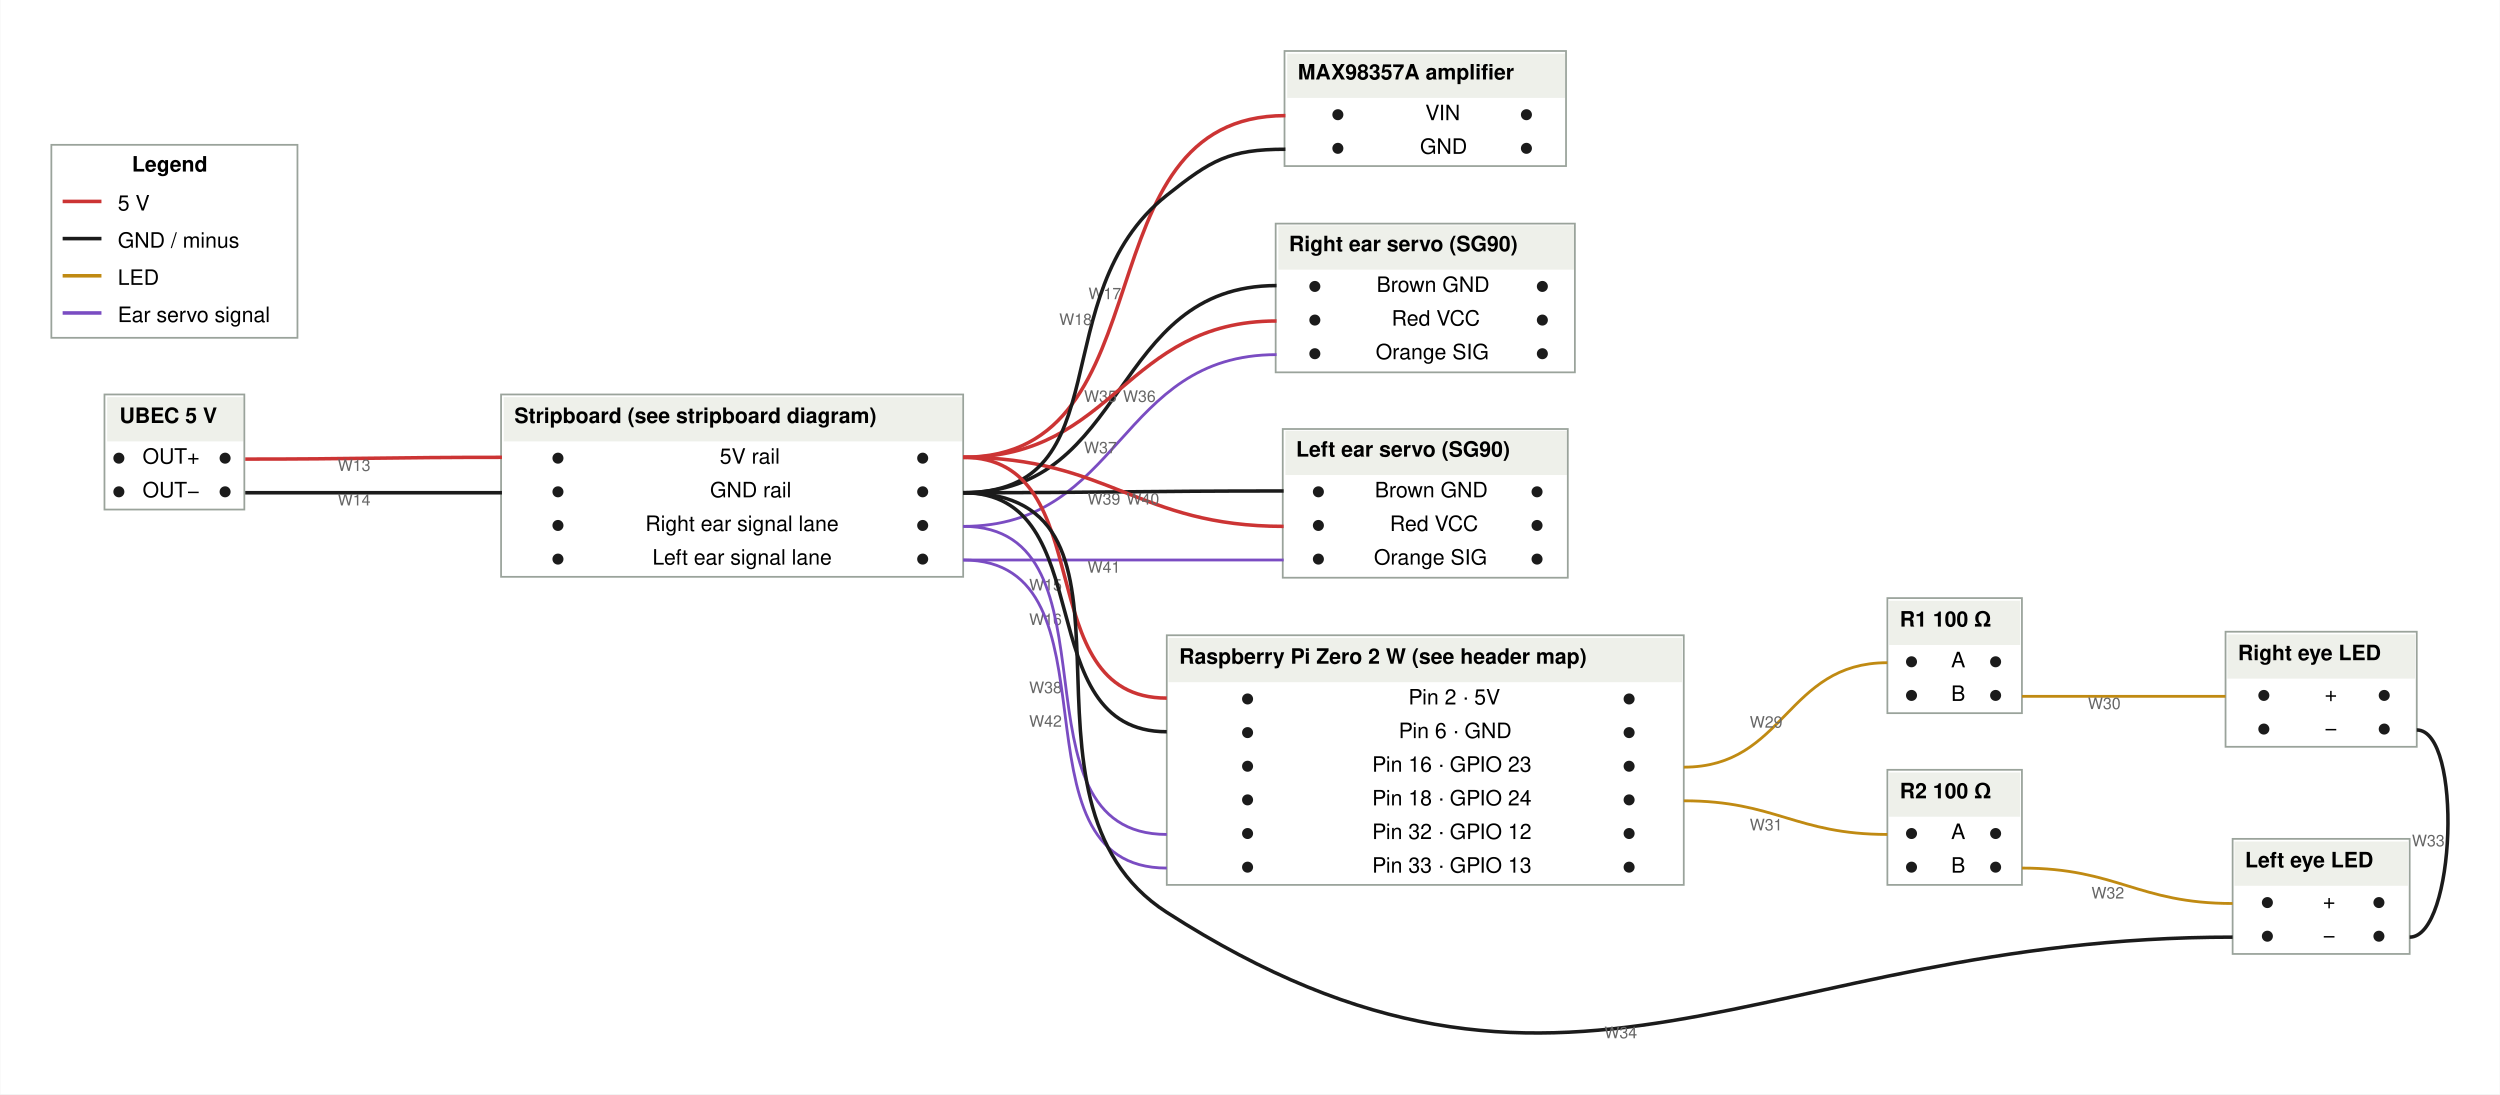
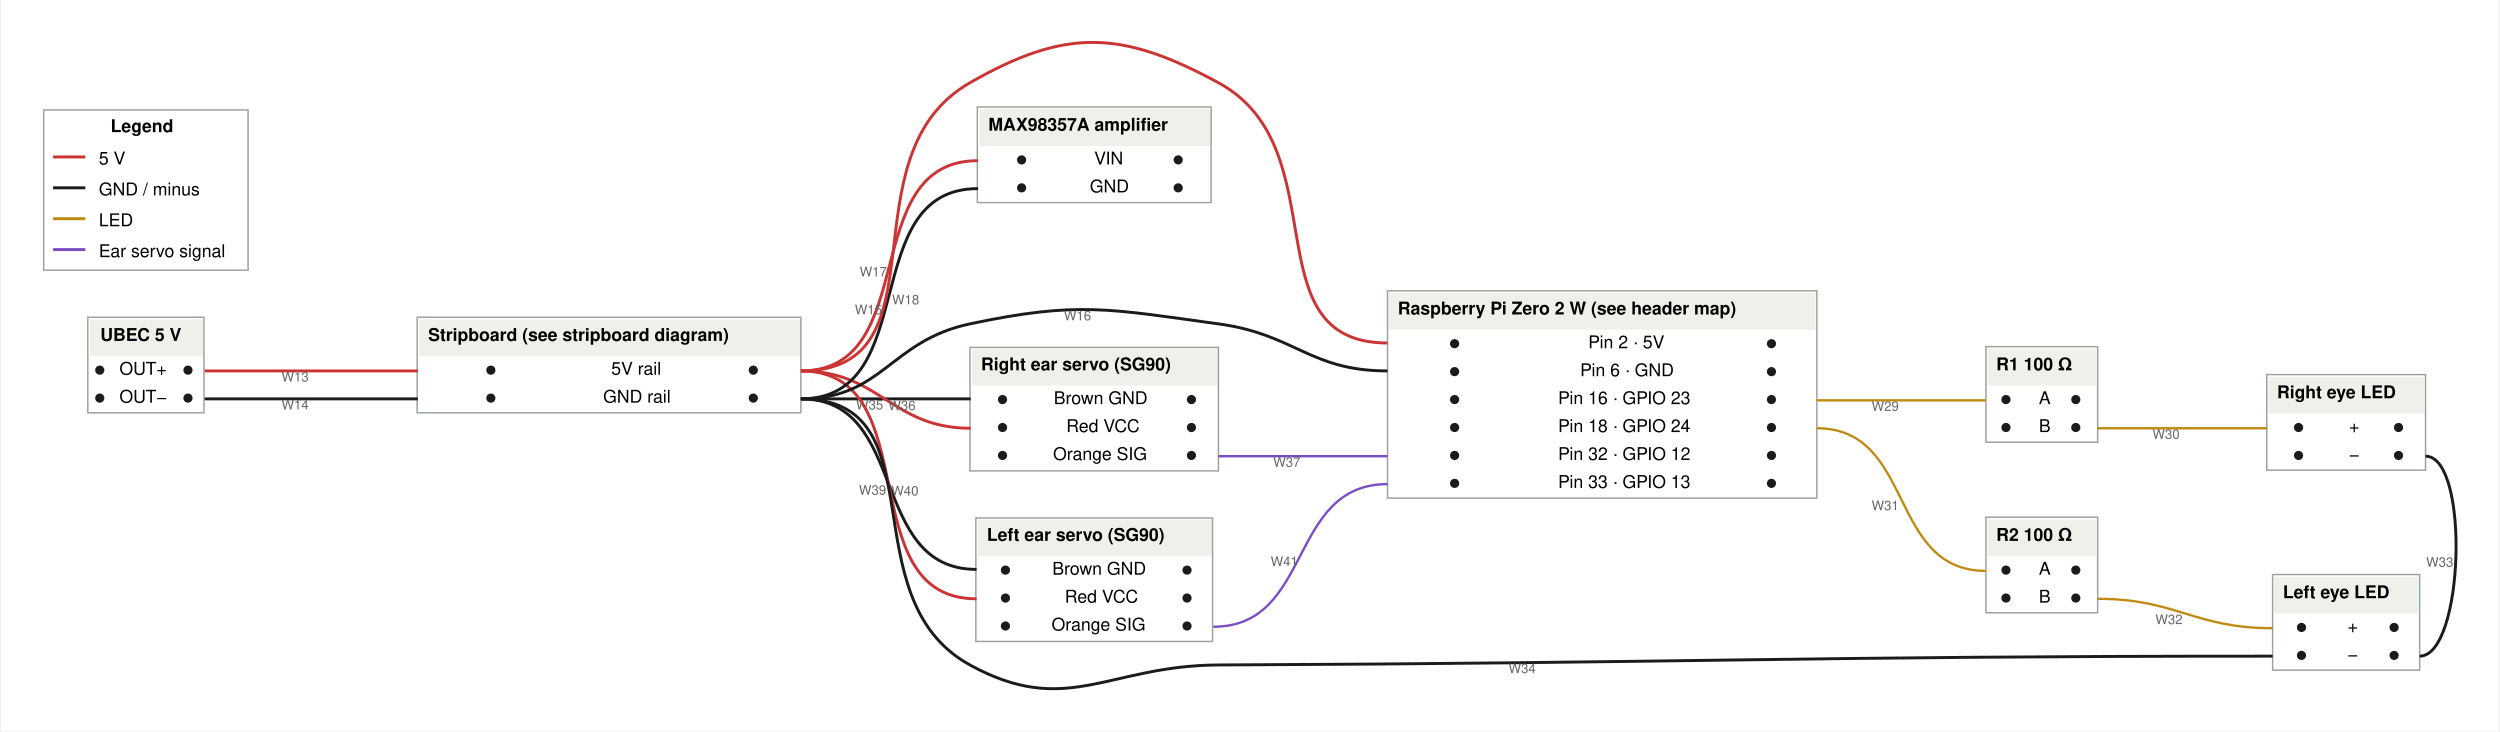
- <svg xmlns="http://www.w3.org/2000/svg" width="1412pt" height="618pt" viewBox="0.00 0.00 1411.61 618.01">
-   <g id="graph0" class="graph" transform="scale(1 1) rotate(0) translate(28.8 589.21)">
-     <polygon fill="white" stroke="transparent" points="-28.8,28.8 -28.8,-589.21 1382.81,-589.21 1382.81,28.8 -28.8,28.8" />
+ <svg xmlns="http://www.w3.org/2000/svg" width="1699pt" height="497pt" viewBox="0.00 0.00 1698.53 497.40">
+   <g id="graph0" class="graph" transform="scale(1 1) rotate(0) translate(28.8 468.6)">
+     <polygon fill="white" stroke="transparent" points="-28.8,28.8 -28.8,-468.6 1669.73,-468.6 1669.73,28.8 -28.8,28.8" />
    <g id="node1" class="node">
-       <polygon fill="white" stroke="transparent" points="30,-301.41 30,-366.41 109,-366.41 109,-301.41 30,-301.41" />
-       <polygon fill="#eef0ea" stroke="transparent" points="31.5,-339.91 31.5,-364.91 108.5,-364.91 108.5,-339.91 31.5,-339.91" />
-       <text text-anchor="start" x="38.5" y="-350.31" font-family="Helvetica,sans-Serif" font-weight="bold" font-size="12.00">UBEC 5 V</text>
-       <text text-anchor="start" x="34.5" y="-327.31" font-family="Helvetica,sans-Serif" font-size="12.00" fill="#1b1b1b">●</text>
-       <text text-anchor="start" x="51.5" y="-327.31" font-family="Helvetica,sans-Serif" font-size="12.00">OUT+</text>
-       <text text-anchor="start" x="94.5" y="-327.31" font-family="Helvetica,sans-Serif" font-size="12.00" fill="#1b1b1b">●</text>
-       <text text-anchor="start" x="34.5" y="-308.31" font-family="Helvetica,sans-Serif" font-size="12.00" fill="#1b1b1b">●</text>
-       <text text-anchor="start" x="51.5" y="-308.31" font-family="Helvetica,sans-Serif" font-size="12.00">OUT−</text>
-       <text text-anchor="start" x="94.5" y="-308.31" font-family="Helvetica,sans-Serif" font-size="12.00" fill="#1b1b1b">●</text>
-       <polygon fill="none" stroke="#9aa39b" points="30,-301.41 30,-366.41 109,-366.41 109,-301.41 30,-301.41" />
+       <polygon fill="white" stroke="transparent" points="30,-187.82 30,-252.82 109,-252.82 109,-187.82 30,-187.82" />
+       <polygon fill="#eef0ea" stroke="transparent" points="31.5,-226.32 31.5,-251.32 108.5,-251.32 108.5,-226.32 31.5,-226.32" />
+       <text text-anchor="start" x="38.5" y="-236.72" font-family="Helvetica,sans-Serif" font-weight="bold" font-size="12.00">UBEC 5 V</text>
+       <text text-anchor="start" x="34.5" y="-213.72" font-family="Helvetica,sans-Serif" font-size="12.00" fill="#1b1b1b">●</text>
+       <text text-anchor="start" x="51.5" y="-213.72" font-family="Helvetica,sans-Serif" font-size="12.00">OUT+</text>
+       <text text-anchor="start" x="94.5" y="-213.72" font-family="Helvetica,sans-Serif" font-size="12.00" fill="#1b1b1b">●</text>
+       <text text-anchor="start" x="34.5" y="-194.72" font-family="Helvetica,sans-Serif" font-size="12.00" fill="#1b1b1b">●</text>
+       <text text-anchor="start" x="51.5" y="-194.72" font-family="Helvetica,sans-Serif" font-size="12.00">OUT−</text>
+       <text text-anchor="start" x="94.5" y="-194.72" font-family="Helvetica,sans-Serif" font-size="12.00" fill="#1b1b1b">●</text>
+       <polygon fill="none" stroke="#9aa39b" points="30,-187.82 30,-252.82 109,-252.82 109,-187.82 30,-187.82" />
    </g>
    <g id="node2" class="node">
-       <polygon fill="white" stroke="transparent" points="254,-263.41 254,-366.41 515,-366.41 515,-263.41 254,-263.41" />
-       <polygon fill="#eef0ea" stroke="transparent" points="255.5,-339.91 255.5,-364.91 514.5,-364.91 514.5,-339.91 255.5,-339.91" />
-       <text text-anchor="start" x="261.5" y="-350.31" font-family="Helvetica,sans-Serif" font-weight="bold" font-size="12.00">Stripboard (see stripboard diagram)</text>
-       <text text-anchor="start" x="282.5" y="-327.31" font-family="Helvetica,sans-Serif" font-size="12.00" fill="#1b1b1b">●</text>
-       <text text-anchor="start" x="377.5" y="-327.31" font-family="Helvetica,sans-Serif" font-size="12.00">5V rail</text>
-       <text text-anchor="start" x="488.5" y="-327.31" font-family="Helvetica,sans-Serif" font-size="12.00" fill="#1b1b1b">●</text>
-       <text text-anchor="start" x="282.5" y="-308.31" font-family="Helvetica,sans-Serif" font-size="12.00" fill="#1b1b1b">●</text>
-       <text text-anchor="start" x="372" y="-308.31" font-family="Helvetica,sans-Serif" font-size="12.00">GND rail</text>
-       <text text-anchor="start" x="488.5" y="-308.31" font-family="Helvetica,sans-Serif" font-size="12.00" fill="#1b1b1b">●</text>
-       <text text-anchor="start" x="282.5" y="-289.31" font-family="Helvetica,sans-Serif" font-size="12.00" fill="#1b1b1b">●</text>
-       <text text-anchor="start" x="335.5" y="-289.31" font-family="Helvetica,sans-Serif" font-size="12.00">Right ear signal lane</text>
-       <text text-anchor="start" x="488.5" y="-289.31" font-family="Helvetica,sans-Serif" font-size="12.00" fill="#1b1b1b">●</text>
-       <text text-anchor="start" x="282.5" y="-270.31" font-family="Helvetica,sans-Serif" font-size="12.00" fill="#1b1b1b">●</text>
-       <text text-anchor="start" x="339.5" y="-270.31" font-family="Helvetica,sans-Serif" font-size="12.00">Left ear signal lane</text>
-       <text text-anchor="start" x="488.5" y="-270.31" font-family="Helvetica,sans-Serif" font-size="12.00" fill="#1b1b1b">●</text>
-       <polygon fill="none" stroke="#9aa39b" points="254,-263.41 254,-366.41 515,-366.41 515,-263.41 254,-263.41" />
+       <polygon fill="white" stroke="transparent" points="254,-187.82 254,-252.82 515,-252.82 515,-187.82 254,-187.82" />
+       <polygon fill="#eef0ea" stroke="transparent" points="255.5,-226.32 255.5,-251.32 514.5,-251.32 514.5,-226.32 255.5,-226.32" />
+       <text text-anchor="start" x="261.5" y="-236.72" font-family="Helvetica,sans-Serif" font-weight="bold" font-size="12.00">Stripboard (see stripboard diagram)</text>
+       <text text-anchor="start" x="300.5" y="-213.72" font-family="Helvetica,sans-Serif" font-size="12.00" fill="#1b1b1b">●</text>
+       <text text-anchor="start" x="386" y="-213.72" font-family="Helvetica,sans-Serif" font-size="12.00">5V rail</text>
+       <text text-anchor="start" x="479" y="-213.72" font-family="Helvetica,sans-Serif" font-size="12.00" fill="#1b1b1b">●</text>
+       <text text-anchor="start" x="300.5" y="-194.72" font-family="Helvetica,sans-Serif" font-size="12.00" fill="#1b1b1b">●</text>
+       <text text-anchor="start" x="380.5" y="-194.72" font-family="Helvetica,sans-Serif" font-size="12.00">GND rail</text>
+       <text text-anchor="start" x="479" y="-194.72" font-family="Helvetica,sans-Serif" font-size="12.00" fill="#1b1b1b">●</text>
+       <polygon fill="none" stroke="#9aa39b" points="254,-187.82 254,-252.82 515,-252.82 515,-187.82 254,-187.82" />
    </g>
    <g id="edge1" class="edge">
-       <path fill="none" stroke="#cc3434" stroke-width="2" d="M109.5,-329.91C173.95,-329.91 190.05,-330.91 254.5,-330.91" />
-       <text text-anchor="middle" x="171" y="-323.21" font-family="Helvetica,sans-Serif" font-size="9.00" fill="#666666">W13</text>
+       <path fill="none" stroke="#cc3434" stroke-width="2" d="M109.5,-216.32C173.94,-216.32 190.06,-216.32 254.5,-216.32" />
+       <text text-anchor="middle" x="171" y="-209.12" font-family="Helvetica,sans-Serif" font-size="9.00" fill="#666666">W13</text>
    </g>
    <g id="edge2" class="edge">
-       <path fill="none" stroke="#1b1b1b" stroke-width="2" d="M109.5,-310.91C173.94,-310.91 190.06,-310.91 254.5,-310.91" />
-       <text text-anchor="middle" x="171" y="-303.71" font-family="Helvetica,sans-Serif" font-size="9.00" fill="#666666">W14</text>
+       <path fill="none" stroke="#1b1b1b" stroke-width="2" d="M109.5,-197.32C173.94,-197.32 190.06,-197.32 254.5,-197.32" />
+       <text text-anchor="middle" x="171" y="-190.12" font-family="Helvetica,sans-Serif" font-size="9.00" fill="#666666">W14</text>
    </g>
    <g id="node3" class="node">
-       <polygon fill="white" stroke="transparent" points="691.5,-378.91 691.5,-462.91 860.5,-462.91 860.5,-378.91 691.5,-378.91" />
-       <polygon fill="#eef0ea" stroke="transparent" points="693,-436.91 693,-461.91 860,-461.91 860,-436.91 693,-436.91" />
-       <text text-anchor="start" x="699" y="-447.31" font-family="Helvetica,sans-Serif" font-weight="bold" font-size="12.00">Right ear servo (SG90)</text>
-       <text text-anchor="start" x="710" y="-424.31" font-family="Helvetica,sans-Serif" font-size="12.00" fill="#1b1b1b">●</text>
-       <text text-anchor="start" x="748.5" y="-424.31" font-family="Helvetica,sans-Serif" font-size="12.00">Brown GND</text>
-       <text text-anchor="start" x="838.5" y="-424.31" font-family="Helvetica,sans-Serif" font-size="12.00" fill="#1b1b1b">●</text>
-       <text text-anchor="start" x="710" y="-405.31" font-family="Helvetica,sans-Serif" font-size="12.00" fill="#1b1b1b">●</text>
-       <text text-anchor="start" x="757" y="-405.31" font-family="Helvetica,sans-Serif" font-size="12.00">Red VCC</text>
-       <text text-anchor="start" x="838.5" y="-405.31" font-family="Helvetica,sans-Serif" font-size="12.00" fill="#1b1b1b">●</text>
-       <text text-anchor="start" x="710" y="-386.31" font-family="Helvetica,sans-Serif" font-size="12.00" fill="#1b1b1b">●</text>
-       <text text-anchor="start" x="748" y="-386.31" font-family="Helvetica,sans-Serif" font-size="12.00">Orange SIG</text>
-       <text text-anchor="start" x="838.5" y="-386.31" font-family="Helvetica,sans-Serif" font-size="12.00" fill="#1b1b1b">●</text>
-       <polygon fill="none" stroke="#9aa39b" points="691.5,-378.91 691.5,-462.91 860.5,-462.91 860.5,-378.91 691.5,-378.91" />
+       <polygon fill="white" stroke="transparent" points="630,-148.32 630,-232.32 799,-232.32 799,-148.32 630,-148.32" />
+       <polygon fill="#eef0ea" stroke="transparent" points="631.5,-206.32 631.5,-231.32 798.5,-231.32 798.5,-206.32 631.5,-206.32" />
+       <text text-anchor="start" x="637.5" y="-216.72" font-family="Helvetica,sans-Serif" font-weight="bold" font-size="12.00">Right ear servo (SG90)</text>
+       <text text-anchor="start" x="648.5" y="-193.72" font-family="Helvetica,sans-Serif" font-size="12.00" fill="#1b1b1b">●</text>
+       <text text-anchor="start" x="687" y="-193.72" font-family="Helvetica,sans-Serif" font-size="12.00">Brown GND</text>
+       <text text-anchor="start" x="777" y="-193.72" font-family="Helvetica,sans-Serif" font-size="12.00" fill="#1b1b1b">●</text>
+       <text text-anchor="start" x="648.5" y="-174.72" font-family="Helvetica,sans-Serif" font-size="12.00" fill="#1b1b1b">●</text>
+       <text text-anchor="start" x="695.5" y="-174.72" font-family="Helvetica,sans-Serif" font-size="12.00">Red VCC</text>
+       <text text-anchor="start" x="777" y="-174.72" font-family="Helvetica,sans-Serif" font-size="12.00" fill="#1b1b1b">●</text>
+       <text text-anchor="start" x="648.5" y="-155.72" font-family="Helvetica,sans-Serif" font-size="12.00" fill="#1b1b1b">●</text>
+       <text text-anchor="start" x="686.5" y="-155.72" font-family="Helvetica,sans-Serif" font-size="12.00">Orange SIG</text>
+       <text text-anchor="start" x="777" y="-155.72" font-family="Helvetica,sans-Serif" font-size="12.00" fill="#1b1b1b">●</text>
+       <polygon fill="none" stroke="#9aa39b" points="630,-148.32 630,-232.32 799,-232.32 799,-148.32 630,-148.32" />
    </g>
    <g id="edge13" class="edge">
-       <path fill="none" stroke="#1b1b1b" stroke-width="2" d="M515,-310.91C609.3,-310.91 597.7,-427.91 692,-427.91" />
-       <text text-anchor="middle" x="592.5" y="-362.21" font-family="Helvetica,sans-Serif" font-size="9.00" fill="#666666">W35</text>
+       <path fill="none" stroke="#1b1b1b" stroke-width="2" d="M515,-197.32C566.33,-197.32 579.17,-197.32 630.5,-197.32" />
+       <text text-anchor="middle" x="561.75" y="-190.12" font-family="Helvetica,sans-Serif" font-size="9.00" fill="#666666">W35</text>
    </g>
    <g id="edge14" class="edge">
-       <path fill="none" stroke="#cc3434" stroke-width="2" d="M515,-330.91C600.79,-330.91 606.21,-407.91 692,-407.91" />
-       <text text-anchor="middle" x="614.5" y="-362.21" font-family="Helvetica,sans-Serif" font-size="9.00" fill="#666666">W36</text>
+       <path fill="none" stroke="#cc3434" stroke-width="2" d="M515,-216.32C569.18,-216.32 576.32,-177.32 630.5,-177.32" />
+       <text text-anchor="middle" x="583.75" y="-189.62" font-family="Helvetica,sans-Serif" font-size="9.00" fill="#666666">W36</text>
+     </g>
+     <g id="node4" class="node">
+       <polygon fill="white" stroke="transparent" points="634,-32.32 634,-116.32 795,-116.32 795,-32.32 634,-32.32" />
+       <polygon fill="#eef0ea" stroke="transparent" points="635.5,-90.32 635.5,-115.32 794.5,-115.32 794.5,-90.32 635.5,-90.32" />
+       <text text-anchor="start" x="641.5" y="-100.72" font-family="Helvetica,sans-Serif" font-weight="bold" font-size="12.00">Left ear servo (SG90)</text>
+       <text text-anchor="start" x="650.5" y="-77.72" font-family="Helvetica,sans-Serif" font-size="12.00" fill="#1b1b1b">●</text>
+       <text text-anchor="start" x="686" y="-77.72" font-family="Helvetica,sans-Serif" font-size="12.00">Brown GND</text>
+       <text text-anchor="start" x="774" y="-77.72" font-family="Helvetica,sans-Serif" font-size="12.00" fill="#1b1b1b">●</text>
+       <text text-anchor="start" x="650.5" y="-58.72" font-family="Helvetica,sans-Serif" font-size="12.00" fill="#1b1b1b">●</text>
+       <text text-anchor="start" x="694.5" y="-58.72" font-family="Helvetica,sans-Serif" font-size="12.00">Red VCC</text>
+       <text text-anchor="start" x="774" y="-58.72" font-family="Helvetica,sans-Serif" font-size="12.00" fill="#1b1b1b">●</text>
+       <text text-anchor="start" x="650.5" y="-39.72" font-family="Helvetica,sans-Serif" font-size="12.00" fill="#1b1b1b">●</text>
+       <text text-anchor="start" x="685.5" y="-39.72" font-family="Helvetica,sans-Serif" font-size="12.00">Orange SIG</text>
+       <text text-anchor="start" x="774" y="-39.72" font-family="Helvetica,sans-Serif" font-size="12.00" fill="#1b1b1b">●</text>
+       <polygon fill="none" stroke="#9aa39b" points="634,-32.32 634,-116.32 795,-116.32 795,-32.32 634,-32.32" />
+     </g>
+     <g id="edge16" class="edge">
+       <path fill="none" stroke="#1b1b1b" stroke-width="2" d="M515,-197.32C589.02,-197.32 560.48,-81.32 634.5,-81.32" />
+       <text text-anchor="middle" x="563.75" y="-132.12" font-family="Helvetica,sans-Serif" font-size="9.00" fill="#666666">W39</text>
+     </g>
+     <g id="edge17" class="edge">
+       <path fill="none" stroke="#cc3434" stroke-width="2" d="M515,-216.32C601.99,-216.32 547.51,-61.32 634.5,-61.32" />
+       <text text-anchor="middle" x="585.75" y="-131.62" font-family="Helvetica,sans-Serif" font-size="9.00" fill="#666666">W40</text>
+     </g>
+     <g id="node5" class="node">
+       <polygon fill="white" stroke="transparent" points="635,-330.82 635,-395.82 794,-395.82 794,-330.82 635,-330.82" />
+       <polygon fill="#eef0ea" stroke="transparent" points="636.5,-369.32 636.5,-394.32 793.5,-394.32 793.5,-369.32 636.5,-369.32" />
+       <text text-anchor="start" x="642.5" y="-379.72" font-family="Helvetica,sans-Serif" font-weight="bold" font-size="12.00">MAX98357A amplifier</text>
+       <text text-anchor="start" x="661.5" y="-356.72" font-family="Helvetica,sans-Serif" font-size="12.00" fill="#1b1b1b">●</text>
+       <text text-anchor="start" x="714.5" y="-356.72" font-family="Helvetica,sans-Serif" font-size="12.00">VIN</text>
+       <text text-anchor="start" x="768" y="-356.72" font-family="Helvetica,sans-Serif" font-size="12.00" fill="#1b1b1b">●</text>
+       <text text-anchor="start" x="661.5" y="-337.72" font-family="Helvetica,sans-Serif" font-size="12.00" fill="#1b1b1b">●</text>
+       <text text-anchor="start" x="711.5" y="-337.72" font-family="Helvetica,sans-Serif" font-size="12.00">GND</text>
+       <text text-anchor="start" x="768" y="-337.72" font-family="Helvetica,sans-Serif" font-size="12.00" fill="#1b1b1b">●</text>
+       <polygon fill="none" stroke="#9aa39b" points="635,-330.82 635,-395.82 794,-395.82 794,-330.82 635,-330.82" />
+     </g>
+     <g id="edge5" class="edge">
+       <path fill="none" stroke="#cc3434" stroke-width="2" d="M515,-216.32C598.11,-216.32 552.39,-359.32 635.5,-359.32" />
+       <text text-anchor="middle" x="564.25" y="-280.62" font-family="Helvetica,sans-Serif" font-size="9.00" fill="#666666">W17</text>
+     </g>
+     <g id="edge6" class="edge">
+       <path fill="none" stroke="#1b1b1b" stroke-width="2" d="M515,-197.32C598.11,-197.32 552.39,-340.32 635.5,-340.32" />
+       <text text-anchor="middle" x="586.25" y="-261.62" font-family="Helvetica,sans-Serif" font-size="9.00" fill="#666666">W18</text>
+     </g>
+     <g id="node6" class="node">
+       <polygon fill="white" stroke="transparent" points="914,-129.82 914,-270.82 1206,-270.82 1206,-129.82 914,-129.82" />
+       <polygon fill="#eef0ea" stroke="transparent" points="915,-244.32 915,-269.32 1205,-269.32 1205,-244.32 915,-244.32" />
+       <text text-anchor="start" x="921" y="-254.72" font-family="Helvetica,sans-Serif" font-weight="bold" font-size="12.00">Raspberry Pi Zero 2 W (see header map)</text>
+       <text text-anchor="start" x="956" y="-231.72" font-family="Helvetica,sans-Serif" font-size="12.00" fill="#1b1b1b">●</text>
+       <text text-anchor="start" x="1050.5" y="-231.72" font-family="Helvetica,sans-Serif" font-size="12.00">Pin 2 · 5V</text>
+       <text text-anchor="start" x="1171.5" y="-231.72" font-family="Helvetica,sans-Serif" font-size="12.00" fill="#1b1b1b">●</text>
+       <text text-anchor="start" x="956" y="-212.72" font-family="Helvetica,sans-Serif" font-size="12.00" fill="#1b1b1b">●</text>
+       <text text-anchor="start" x="1045" y="-212.72" font-family="Helvetica,sans-Serif" font-size="12.00">Pin 6 · GND</text>
+       <text text-anchor="start" x="1171.5" y="-212.72" font-family="Helvetica,sans-Serif" font-size="12.00" fill="#1b1b1b">●</text>
+       <text text-anchor="start" x="956" y="-193.72" font-family="Helvetica,sans-Serif" font-size="12.00" fill="#1b1b1b">●</text>
+       <text text-anchor="start" x="1030" y="-193.72" font-family="Helvetica,sans-Serif" font-size="12.00">Pin 16 · GPIO 23</text>
+       <text text-anchor="start" x="1171.5" y="-193.72" font-family="Helvetica,sans-Serif" font-size="12.00" fill="#1b1b1b">●</text>
+       <text text-anchor="start" x="956" y="-174.72" font-family="Helvetica,sans-Serif" font-size="12.00" fill="#1b1b1b">●</text>
+       <text text-anchor="start" x="1030" y="-174.72" font-family="Helvetica,sans-Serif" font-size="12.00">Pin 18 · GPIO 24</text>
+       <text text-anchor="start" x="1171.5" y="-174.72" font-family="Helvetica,sans-Serif" font-size="12.00" fill="#1b1b1b">●</text>
+       <text text-anchor="start" x="956" y="-155.72" font-family="Helvetica,sans-Serif" font-size="12.00" fill="#1b1b1b">●</text>
+       <text text-anchor="start" x="1030" y="-155.72" font-family="Helvetica,sans-Serif" font-size="12.00">Pin 32 · GPIO 12</text>
+       <text text-anchor="start" x="1171.5" y="-155.72" font-family="Helvetica,sans-Serif" font-size="12.00" fill="#1b1b1b">●</text>
+       <text text-anchor="start" x="956" y="-136.72" font-family="Helvetica,sans-Serif" font-size="12.00" fill="#1b1b1b">●</text>
+       <text text-anchor="start" x="1030" y="-136.72" font-family="Helvetica,sans-Serif" font-size="12.00">Pin 33 · GPIO 13</text>
+       <text text-anchor="start" x="1171.5" y="-136.72" font-family="Helvetica,sans-Serif" font-size="12.00" fill="#1b1b1b">●</text>
+       <polygon fill="none" stroke="#9aa39b" points="914,-129.82 914,-270.82 1206,-270.82 1206,-129.82 914,-129.82" />
+     </g>
+     <g id="edge3" class="edge">
+       <path fill="none" stroke="#cc3434" stroke-width="2" d="M515,-216.32C616,-216.32 542.36,-362.12 630,-412.32 695.18,-449.64 732.99,-448.15 799,-412.32 881.45,-367.56 820.19,-235.32 914,-235.32" />
+       <text text-anchor="middle" x="560.93" y="-254.84" font-family="Helvetica,sans-Serif" font-size="9.00" fill="#666666">W15</text>
+     </g>
+     <g id="edge4" class="edge">
+       <path fill="none" stroke="#1b1b1b" stroke-width="2" d="M515,-197.32C570.91,-197.32 575.3,-236.73 630,-248.32 703.48,-263.88 724.58,-258.48 799,-248.32 851.57,-241.14 860.95,-216.32 914,-216.32" />
+       <text text-anchor="middle" x="703.15" y="-250.76" font-family="Helvetica,sans-Serif" font-size="9.00" fill="#666666">W16</text>
+     </g>
+     <g id="node10" class="node">
+       <polygon fill="white" stroke="transparent" points="1516,-12.82 1516,-77.82 1616,-77.82 1616,-12.82 1516,-12.82" />
+       <polygon fill="#eef0ea" stroke="transparent" points="1517,-51.32 1517,-76.32 1615,-76.32 1615,-51.32 1517,-51.32" />
+       <text text-anchor="start" x="1523" y="-61.72" font-family="Helvetica,sans-Serif" font-weight="bold" font-size="12.00">Left eye LED</text>
+       <text text-anchor="start" x="1532" y="-38.72" font-family="Helvetica,sans-Serif" font-size="12.00" fill="#1b1b1b">●</text>
+       <text text-anchor="start" x="1567" y="-38.72" font-family="Helvetica,sans-Serif" font-size="12.00">+</text>
+       <text text-anchor="start" x="1595" y="-38.72" font-family="Helvetica,sans-Serif" font-size="12.00" fill="#1b1b1b">●</text>
+       <text text-anchor="start" x="1532" y="-19.72" font-family="Helvetica,sans-Serif" font-size="12.00" fill="#1b1b1b">●</text>
+       <text text-anchor="start" x="1567" y="-19.72" font-family="Helvetica,sans-Serif" font-size="12.00">−</text>
+       <text text-anchor="start" x="1595" y="-19.72" font-family="Helvetica,sans-Serif" font-size="12.00" fill="#1b1b1b">●</text>
+       <polygon fill="none" stroke="#9aa39b" points="1516,-12.82 1516,-77.82 1616,-77.82 1616,-12.82 1516,-12.82" />
+     </g>
+     <g id="edge12" class="edge">
+       <path fill="none" stroke="#1b1b1b" stroke-width="2" d="M515,-197.32C610.31,-197.32 546.47,-62.21 630,-16.32 695.83,19.85 723.89,-16 799,-16.32 1117.68,-17.65 1197.32,-22.32 1516,-22.32" />
+       <text text-anchor="middle" x="1005.57" y="-10.8" font-family="Helvetica,sans-Serif" font-size="9.00" fill="#666666">W34</text>
    </g>
    <g id="edge15" class="edge">
-       <path fill="none" stroke="#7a4cc2" stroke-width="1.6" d="M515,-291.91C604.71,-291.91 602.29,-388.91 692,-388.91" />
-       <text text-anchor="middle" x="592.5" y="-333.21" font-family="Helvetica,sans-Serif" font-size="9.00" fill="#666666">W37</text>
-     </g>
-     <g id="node4" class="node">
-       <polygon fill="white" stroke="transparent" points="695.5,-262.91 695.5,-346.91 856.5,-346.91 856.5,-262.91 695.5,-262.91" />
-       <polygon fill="#eef0ea" stroke="transparent" points="697,-320.91 697,-345.91 856,-345.91 856,-320.91 697,-320.91" />
-       <text text-anchor="start" x="703" y="-331.31" font-family="Helvetica,sans-Serif" font-weight="bold" font-size="12.00">Left ear servo (SG90)</text>
-       <text text-anchor="start" x="712" y="-308.31" font-family="Helvetica,sans-Serif" font-size="12.00" fill="#1b1b1b">●</text>
-       <text text-anchor="start" x="747.5" y="-308.31" font-family="Helvetica,sans-Serif" font-size="12.00">Brown GND</text>
-       <text text-anchor="start" x="835.5" y="-308.31" font-family="Helvetica,sans-Serif" font-size="12.00" fill="#1b1b1b">●</text>
-       <text text-anchor="start" x="712" y="-289.31" font-family="Helvetica,sans-Serif" font-size="12.00" fill="#1b1b1b">●</text>
-       <text text-anchor="start" x="756" y="-289.31" font-family="Helvetica,sans-Serif" font-size="12.00">Red VCC</text>
-       <text text-anchor="start" x="835.5" y="-289.31" font-family="Helvetica,sans-Serif" font-size="12.00" fill="#1b1b1b">●</text>
-       <text text-anchor="start" x="712" y="-270.31" font-family="Helvetica,sans-Serif" font-size="12.00" fill="#1b1b1b">●</text>
-       <text text-anchor="start" x="747" y="-270.31" font-family="Helvetica,sans-Serif" font-size="12.00">Orange SIG</text>
-       <text text-anchor="start" x="835.5" y="-270.31" font-family="Helvetica,sans-Serif" font-size="12.00" fill="#1b1b1b">●</text>
-       <polygon fill="none" stroke="#9aa39b" points="695.5,-262.91 695.5,-346.91 856.5,-346.91 856.5,-262.91 695.5,-262.91" />
-     </g>
-     <g id="edge17" class="edge">
-       <path fill="none" stroke="#1b1b1b" stroke-width="2" d="M515,-310.91C595.45,-310.91 615.55,-311.91 696,-311.91" />
-       <text text-anchor="middle" x="594.5" y="-304.21" font-family="Helvetica,sans-Serif" font-size="9.00" fill="#666666">W39</text>
+       <path fill="none" stroke="#7a4cc2" stroke-width="1.6" d="M799,-158.32C850.11,-158.32 862.89,-158.32 914,-158.32" />
+       <text text-anchor="middle" x="845.5" y="-151.12" font-family="Helvetica,sans-Serif" font-size="9.00" fill="#666666">W37</text>
    </g>
    <g id="edge18" class="edge">
-       <path fill="none" stroke="#cc3434" stroke-width="2" d="M515,-330.91C597.29,-330.91 613.71,-291.91 696,-291.91" />
-       <text text-anchor="middle" x="616.5" y="-304.21" font-family="Helvetica,sans-Serif" font-size="9.00" fill="#666666">W40</text>
-     </g>
-     <g id="edge19" class="edge">
-       <path fill="none" stroke="#7a4cc2" stroke-width="1.6" d="M515,-272.91C595.44,-272.91 615.56,-272.91 696,-272.91" />
-       <text text-anchor="middle" x="594.5" y="-265.71" font-family="Helvetica,sans-Serif" font-size="9.00" fill="#666666">W41</text>
-     </g>
-     <g id="node5" class="node">
-       <polygon fill="white" stroke="transparent" points="696.5,-495.41 696.5,-560.41 855.5,-560.41 855.5,-495.41 696.5,-495.41" />
-       <polygon fill="#eef0ea" stroke="transparent" points="698,-533.91 698,-558.91 855,-558.91 855,-533.91 698,-533.91" />
-       <text text-anchor="start" x="704" y="-544.31" font-family="Helvetica,sans-Serif" font-weight="bold" font-size="12.00">MAX98357A amplifier</text>
-       <text text-anchor="start" x="723" y="-521.31" font-family="Helvetica,sans-Serif" font-size="12.00" fill="#1b1b1b">●</text>
-       <text text-anchor="start" x="776" y="-521.31" font-family="Helvetica,sans-Serif" font-size="12.00">VIN</text>
-       <text text-anchor="start" x="829.5" y="-521.31" font-family="Helvetica,sans-Serif" font-size="12.00" fill="#1b1b1b">●</text>
-       <text text-anchor="start" x="723" y="-502.31" font-family="Helvetica,sans-Serif" font-size="12.00" fill="#1b1b1b">●</text>
-       <text text-anchor="start" x="773" y="-502.31" font-family="Helvetica,sans-Serif" font-size="12.00">GND</text>
-       <text text-anchor="start" x="829.5" y="-502.31" font-family="Helvetica,sans-Serif" font-size="12.00" fill="#1b1b1b">●</text>
-       <polygon fill="none" stroke="#9aa39b" points="696.5,-495.41 696.5,-560.41 855.5,-560.41 855.5,-495.41 696.5,-495.41" />
-     </g>
-     <g id="edge5" class="edge">
-       <path fill="none" stroke="#cc3434" stroke-width="2" d="M515,-330.91C632.9,-330.91 579.1,-523.91 697,-523.91" />
-       <text text-anchor="middle" x="595" y="-420.21" font-family="Helvetica,sans-Serif" font-size="9.00" fill="#666666">W17</text>
-     </g>
-     <g id="edge6" class="edge">
-       <path fill="none" stroke="#1b1b1b" stroke-width="2" d="M515,-310.91C605.48,-310.91 559.1,-422.69 630,-478.91 655.03,-498.75 665.06,-504.91 697,-504.91" />
-       <text text-anchor="middle" x="578.49" y="-405.64" font-family="Helvetica,sans-Serif" font-size="9.00" fill="#666666">W18</text>
-     </g>
-     <g id="node6" class="node">
-       <polygon fill="white" stroke="transparent" points="630,-89.41 630,-230.41 922,-230.41 922,-89.41 630,-89.41" />
-       <polygon fill="#eef0ea" stroke="transparent" points="631,-203.91 631,-228.91 921,-228.91 921,-203.91 631,-203.91" />
-       <text text-anchor="start" x="637" y="-214.31" font-family="Helvetica,sans-Serif" font-weight="bold" font-size="12.00">Raspberry Pi Zero 2 W (see header map)</text>
-       <text text-anchor="start" x="672" y="-191.31" font-family="Helvetica,sans-Serif" font-size="12.00" fill="#1b1b1b">●</text>
-       <text text-anchor="start" x="766.5" y="-191.31" font-family="Helvetica,sans-Serif" font-size="12.00">Pin 2 · 5V</text>
-       <text text-anchor="start" x="887.5" y="-191.31" font-family="Helvetica,sans-Serif" font-size="12.00" fill="#1b1b1b">●</text>
-       <text text-anchor="start" x="672" y="-172.31" font-family="Helvetica,sans-Serif" font-size="12.00" fill="#1b1b1b">●</text>
-       <text text-anchor="start" x="761" y="-172.31" font-family="Helvetica,sans-Serif" font-size="12.00">Pin 6 · GND</text>
-       <text text-anchor="start" x="887.5" y="-172.31" font-family="Helvetica,sans-Serif" font-size="12.00" fill="#1b1b1b">●</text>
-       <text text-anchor="start" x="672" y="-153.31" font-family="Helvetica,sans-Serif" font-size="12.00" fill="#1b1b1b">●</text>
-       <text text-anchor="start" x="746" y="-153.31" font-family="Helvetica,sans-Serif" font-size="12.00">Pin 16 · GPIO 23</text>
-       <text text-anchor="start" x="887.5" y="-153.31" font-family="Helvetica,sans-Serif" font-size="12.00" fill="#1b1b1b">●</text>
-       <text text-anchor="start" x="672" y="-134.31" font-family="Helvetica,sans-Serif" font-size="12.00" fill="#1b1b1b">●</text>
-       <text text-anchor="start" x="746" y="-134.31" font-family="Helvetica,sans-Serif" font-size="12.00">Pin 18 · GPIO 24</text>
-       <text text-anchor="start" x="887.5" y="-134.31" font-family="Helvetica,sans-Serif" font-size="12.00" fill="#1b1b1b">●</text>
-       <text text-anchor="start" x="672" y="-115.31" font-family="Helvetica,sans-Serif" font-size="12.00" fill="#1b1b1b">●</text>
-       <text text-anchor="start" x="746" y="-115.31" font-family="Helvetica,sans-Serif" font-size="12.00">Pin 32 · GPIO 12</text>
-       <text text-anchor="start" x="887.5" y="-115.31" font-family="Helvetica,sans-Serif" font-size="12.00" fill="#1b1b1b">●</text>
-       <text text-anchor="start" x="672" y="-96.31" font-family="Helvetica,sans-Serif" font-size="12.00" fill="#1b1b1b">●</text>
-       <text text-anchor="start" x="746" y="-96.31" font-family="Helvetica,sans-Serif" font-size="12.00">Pin 33 · GPIO 13</text>
-       <text text-anchor="start" x="887.5" y="-96.31" font-family="Helvetica,sans-Serif" font-size="12.00" fill="#1b1b1b">●</text>
-       <polygon fill="none" stroke="#9aa39b" points="630,-89.41 630,-230.41 922,-230.41 922,-89.41 630,-89.41" />
-     </g>
-     <g id="edge3" class="edge">
-       <path fill="none" stroke="#cc3434" stroke-width="2" d="M515,-330.91C594.16,-330.91 550.84,-194.91 630,-194.91" />
-       <text text-anchor="middle" x="561.5" y="-255.71" font-family="Helvetica,sans-Serif" font-size="9.00" fill="#666666">W15</text>
-     </g>
-     <g id="edge4" class="edge">
-       <path fill="none" stroke="#1b1b1b" stroke-width="2" d="M515,-310.91C593.82,-310.91 551.18,-175.91 630,-175.91" />
-       <text text-anchor="middle" x="561.5" y="-236.21" font-family="Helvetica,sans-Serif" font-size="9.00" fill="#666666">W16</text>
-     </g>
-     <g id="edge16" class="edge">
-       <path fill="none" stroke="#7a4cc2" stroke-width="1.6" d="M515,-291.91C607.7,-291.91 537.3,-117.91 630,-117.91" />
-       <text text-anchor="middle" x="561.5" y="-197.71" font-family="Helvetica,sans-Serif" font-size="9.00" fill="#666666">W38</text>
-     </g>
-     <g id="edge20" class="edge">
-       <path fill="none" stroke="#7a4cc2" stroke-width="1.6" d="M515,-272.91C607.7,-272.91 537.3,-98.91 630,-98.91" />
-       <text text-anchor="middle" x="561.5" y="-178.71" font-family="Helvetica,sans-Serif" font-size="9.00" fill="#666666">W42</text>
-     </g>
-     <g id="node10" class="node">
-       <polygon fill="white" stroke="transparent" points="1232,-50.41 1232,-115.41 1332,-115.41 1332,-50.41 1232,-50.41" />
-       <polygon fill="#eef0ea" stroke="transparent" points="1233,-88.91 1233,-113.91 1331,-113.91 1331,-88.91 1233,-88.91" />
-       <text text-anchor="start" x="1239" y="-99.31" font-family="Helvetica,sans-Serif" font-weight="bold" font-size="12.00">Left eye LED</text>
-       <text text-anchor="start" x="1248" y="-76.31" font-family="Helvetica,sans-Serif" font-size="12.00" fill="#1b1b1b">●</text>
-       <text text-anchor="start" x="1283" y="-76.31" font-family="Helvetica,sans-Serif" font-size="12.00">+</text>
-       <text text-anchor="start" x="1311" y="-76.31" font-family="Helvetica,sans-Serif" font-size="12.00" fill="#1b1b1b">●</text>
-       <text text-anchor="start" x="1248" y="-57.31" font-family="Helvetica,sans-Serif" font-size="12.00" fill="#1b1b1b">●</text>
-       <text text-anchor="start" x="1283" y="-57.31" font-family="Helvetica,sans-Serif" font-size="12.00">−</text>
-       <text text-anchor="start" x="1311" y="-57.31" font-family="Helvetica,sans-Serif" font-size="12.00" fill="#1b1b1b">●</text>
-       <polygon fill="none" stroke="#9aa39b" points="1232,-50.41 1232,-115.41 1332,-115.41 1332,-50.41 1232,-50.41" />
-     </g>
-     <g id="edge12" class="edge">
-       <path fill="none" stroke="#1b1b1b" stroke-width="2" d="M515,-310.91C632.08,-310.91 531.5,-137.2 630,-73.91 855.15,70.77 964.37,-59.91 1232,-59.91" />
-       <text text-anchor="middle" x="886.42" y="-2.8" font-family="Helvetica,sans-Serif" font-size="9.00" fill="#666666">W34</text>
+       <path fill="none" stroke="#7a4cc2" stroke-width="1.6" d="M795.5,-42.32C863.56,-42.32 845.94,-139.32 914,-139.32" />
+       <text text-anchor="middle" x="843.75" y="-83.62" font-family="Helvetica,sans-Serif" font-size="9.00" fill="#666666">W41</text>
    </g>
    <g id="node7" class="node">
-       <polygon fill="white" stroke="transparent" points="1037,-186.41 1037,-251.41 1113,-251.41 1113,-186.41 1037,-186.41" />
-       <polygon fill="#eef0ea" stroke="transparent" points="1038,-224.91 1038,-249.91 1112,-249.91 1112,-224.91 1038,-224.91" />
-       <text text-anchor="start" x="1044" y="-235.31" font-family="Helvetica,sans-Serif" font-weight="bold" font-size="12.00">R1 100 Ω</text>
-       <text text-anchor="start" x="1047" y="-212.31" font-family="Helvetica,sans-Serif" font-size="12.00" fill="#1b1b1b">●</text>
-       <text text-anchor="start" x="1073" y="-212.31" font-family="Helvetica,sans-Serif" font-size="12.00">A</text>
-       <text text-anchor="start" x="1094.5" y="-212.31" font-family="Helvetica,sans-Serif" font-size="12.00" fill="#1b1b1b">●</text>
-       <text text-anchor="start" x="1047" y="-193.31" font-family="Helvetica,sans-Serif" font-size="12.00" fill="#1b1b1b">●</text>
-       <text text-anchor="start" x="1073" y="-193.31" font-family="Helvetica,sans-Serif" font-size="12.00">B</text>
-       <text text-anchor="start" x="1094.5" y="-193.31" font-family="Helvetica,sans-Serif" font-size="12.00" fill="#1b1b1b">●</text>
-       <polygon fill="none" stroke="#9aa39b" points="1037,-186.41 1037,-251.41 1113,-251.41 1113,-186.41 1037,-186.41" />
+       <polygon fill="white" stroke="transparent" points="1321,-167.82 1321,-232.82 1397,-232.82 1397,-167.82 1321,-167.82" />
+       <polygon fill="#eef0ea" stroke="transparent" points="1322,-206.32 1322,-231.32 1396,-231.32 1396,-206.32 1322,-206.32" />
+       <text text-anchor="start" x="1328" y="-216.72" font-family="Helvetica,sans-Serif" font-weight="bold" font-size="12.00">R1 100 Ω</text>
+       <text text-anchor="start" x="1331" y="-193.72" font-family="Helvetica,sans-Serif" font-size="12.00" fill="#1b1b1b">●</text>
+       <text text-anchor="start" x="1357" y="-193.72" font-family="Helvetica,sans-Serif" font-size="12.00">A</text>
+       <text text-anchor="start" x="1378.5" y="-193.72" font-family="Helvetica,sans-Serif" font-size="12.00" fill="#1b1b1b">●</text>
+       <text text-anchor="start" x="1331" y="-174.72" font-family="Helvetica,sans-Serif" font-size="12.00" fill="#1b1b1b">●</text>
+       <text text-anchor="start" x="1357" y="-174.72" font-family="Helvetica,sans-Serif" font-size="12.00">B</text>
+       <text text-anchor="start" x="1378.5" y="-174.72" font-family="Helvetica,sans-Serif" font-size="12.00" fill="#1b1b1b">●</text>
+       <polygon fill="none" stroke="#9aa39b" points="1321,-167.82 1321,-232.82 1397,-232.82 1397,-167.82 1321,-167.82" />
    </g>
    <g id="edge7" class="edge">
-       <path fill="none" stroke="#c08a12" stroke-width="1.6" d="M922,-155.91C979.45,-155.91 979.55,-214.91 1037,-214.91" />
-       <text text-anchor="middle" x="968.5" y="-178.21" font-family="Helvetica,sans-Serif" font-size="9.00" fill="#666666">W29</text>
+       <path fill="none" stroke="#c08a12" stroke-width="1.6" d="M1206,-196.32C1257.11,-196.32 1269.89,-196.32 1321,-196.32" />
+       <text text-anchor="middle" x="1252.5" y="-189.12" font-family="Helvetica,sans-Serif" font-size="9.00" fill="#666666">W29</text>
    </g>
    <g id="node8" class="node">
-       <polygon fill="white" stroke="transparent" points="1037,-89.41 1037,-154.41 1113,-154.41 1113,-89.41 1037,-89.41" />
-       <polygon fill="#eef0ea" stroke="transparent" points="1038,-127.91 1038,-152.91 1112,-152.91 1112,-127.91 1038,-127.91" />
-       <text text-anchor="start" x="1044" y="-138.31" font-family="Helvetica,sans-Serif" font-weight="bold" font-size="12.00">R2 100 Ω</text>
-       <text text-anchor="start" x="1047" y="-115.31" font-family="Helvetica,sans-Serif" font-size="12.00" fill="#1b1b1b">●</text>
-       <text text-anchor="start" x="1073" y="-115.31" font-family="Helvetica,sans-Serif" font-size="12.00">A</text>
-       <text text-anchor="start" x="1094.5" y="-115.31" font-family="Helvetica,sans-Serif" font-size="12.00" fill="#1b1b1b">●</text>
-       <text text-anchor="start" x="1047" y="-96.31" font-family="Helvetica,sans-Serif" font-size="12.00" fill="#1b1b1b">●</text>
-       <text text-anchor="start" x="1073" y="-96.31" font-family="Helvetica,sans-Serif" font-size="12.00">B</text>
-       <text text-anchor="start" x="1094.5" y="-96.31" font-family="Helvetica,sans-Serif" font-size="12.00" fill="#1b1b1b">●</text>
-       <polygon fill="none" stroke="#9aa39b" points="1037,-89.41 1037,-154.41 1113,-154.41 1113,-89.41 1037,-89.41" />
+       <polygon fill="white" stroke="transparent" points="1321,-51.82 1321,-116.82 1397,-116.82 1397,-51.82 1321,-51.82" />
+       <polygon fill="#eef0ea" stroke="transparent" points="1322,-90.32 1322,-115.32 1396,-115.32 1396,-90.32 1322,-90.32" />
+       <text text-anchor="start" x="1328" y="-100.72" font-family="Helvetica,sans-Serif" font-weight="bold" font-size="12.00">R2 100 Ω</text>
+       <text text-anchor="start" x="1331" y="-77.72" font-family="Helvetica,sans-Serif" font-size="12.00" fill="#1b1b1b">●</text>
+       <text text-anchor="start" x="1357" y="-77.72" font-family="Helvetica,sans-Serif" font-size="12.00">A</text>
+       <text text-anchor="start" x="1378.5" y="-77.72" font-family="Helvetica,sans-Serif" font-size="12.00" fill="#1b1b1b">●</text>
+       <text text-anchor="start" x="1331" y="-58.72" font-family="Helvetica,sans-Serif" font-size="12.00" fill="#1b1b1b">●</text>
+       <text text-anchor="start" x="1357" y="-58.72" font-family="Helvetica,sans-Serif" font-size="12.00">B</text>
+       <text text-anchor="start" x="1378.5" y="-58.72" font-family="Helvetica,sans-Serif" font-size="12.00" fill="#1b1b1b">●</text>
+       <polygon fill="none" stroke="#9aa39b" points="1321,-51.82 1321,-116.82 1397,-116.82 1397,-51.82 1321,-51.82" />
    </g>
    <g id="edge9" class="edge">
-       <path fill="none" stroke="#c08a12" stroke-width="1.6" d="M922,-136.91C973.8,-136.91 985.2,-117.91 1037,-117.91" />
-       <text text-anchor="middle" x="968.5" y="-120.21" font-family="Helvetica,sans-Serif" font-size="9.00" fill="#666666">W31</text>
+       <path fill="none" stroke="#c08a12" stroke-width="1.6" d="M1206,-177.32C1272.86,-177.32 1254.14,-80.32 1321,-80.32" />
+       <text text-anchor="middle" x="1252.5" y="-121.62" font-family="Helvetica,sans-Serif" font-size="9.00" fill="#666666">W31</text>
    </g>
    <g id="node9" class="node">
-       <polygon fill="white" stroke="transparent" points="1228,-167.41 1228,-232.41 1336,-232.41 1336,-167.41 1228,-167.41" />
-       <polygon fill="#eef0ea" stroke="transparent" points="1229,-205.91 1229,-230.91 1335,-230.91 1335,-205.91 1229,-205.91" />
-       <text text-anchor="start" x="1235" y="-216.31" font-family="Helvetica,sans-Serif" font-weight="bold" font-size="12.00">Right eye LED</text>
-       <text text-anchor="start" x="1246" y="-193.31" font-family="Helvetica,sans-Serif" font-size="12.00" fill="#1b1b1b">●</text>
-       <text text-anchor="start" x="1284" y="-193.31" font-family="Helvetica,sans-Serif" font-size="12.00">+</text>
-       <text text-anchor="start" x="1314" y="-193.31" font-family="Helvetica,sans-Serif" font-size="12.00" fill="#1b1b1b">●</text>
-       <text text-anchor="start" x="1246" y="-174.31" font-family="Helvetica,sans-Serif" font-size="12.00" fill="#1b1b1b">●</text>
-       <text text-anchor="start" x="1284" y="-174.31" font-family="Helvetica,sans-Serif" font-size="12.00">−</text>
-       <text text-anchor="start" x="1314" y="-174.31" font-family="Helvetica,sans-Serif" font-size="12.00" fill="#1b1b1b">●</text>
-       <polygon fill="none" stroke="#9aa39b" points="1228,-167.41 1228,-232.41 1336,-232.41 1336,-167.41 1228,-167.41" />
+       <polygon fill="white" stroke="transparent" points="1512,-148.82 1512,-213.82 1620,-213.82 1620,-148.82 1512,-148.82" />
+       <polygon fill="#eef0ea" stroke="transparent" points="1513,-187.32 1513,-212.32 1619,-212.32 1619,-187.32 1513,-187.32" />
+       <text text-anchor="start" x="1519" y="-197.72" font-family="Helvetica,sans-Serif" font-weight="bold" font-size="12.00">Right eye LED</text>
+       <text text-anchor="start" x="1530" y="-174.72" font-family="Helvetica,sans-Serif" font-size="12.00" fill="#1b1b1b">●</text>
+       <text text-anchor="start" x="1568" y="-174.72" font-family="Helvetica,sans-Serif" font-size="12.00">+</text>
+       <text text-anchor="start" x="1598" y="-174.72" font-family="Helvetica,sans-Serif" font-size="12.00" fill="#1b1b1b">●</text>
+       <text text-anchor="start" x="1530" y="-155.72" font-family="Helvetica,sans-Serif" font-size="12.00" fill="#1b1b1b">●</text>
+       <text text-anchor="start" x="1568" y="-155.72" font-family="Helvetica,sans-Serif" font-size="12.00">−</text>
+       <text text-anchor="start" x="1598" y="-155.72" font-family="Helvetica,sans-Serif" font-size="12.00" fill="#1b1b1b">●</text>
+       <polygon fill="none" stroke="#9aa39b" points="1512,-148.82 1512,-213.82 1620,-213.82 1620,-148.82 1512,-148.82" />
    </g>
    <g id="edge8" class="edge">
-       <path fill="none" stroke="#c08a12" stroke-width="1.6" d="M1113,-195.91C1164.11,-195.91 1176.89,-195.91 1228,-195.91" />
-       <text text-anchor="middle" x="1159.5" y="-188.71" font-family="Helvetica,sans-Serif" font-size="9.00" fill="#666666">W30</text>
+       <path fill="none" stroke="#c08a12" stroke-width="1.6" d="M1397,-177.32C1448.11,-177.32 1460.89,-177.32 1512,-177.32" />
+       <text text-anchor="middle" x="1443.5" y="-170.12" font-family="Helvetica,sans-Serif" font-size="9.00" fill="#666666">W30</text>
    </g>
    <g id="edge10" class="edge">
-       <path fill="none" stroke="#c08a12" stroke-width="1.6" d="M1113,-98.91C1166.63,-98.91 1178.37,-78.91 1232,-78.91" />
-       <text text-anchor="middle" x="1161.5" y="-81.71" font-family="Helvetica,sans-Serif" font-size="9.00" fill="#666666">W32</text>
+       <path fill="none" stroke="#c08a12" stroke-width="1.6" d="M1397,-61.32C1450.63,-61.32 1462.37,-41.32 1516,-41.32" />
+       <text text-anchor="middle" x="1445.5" y="-44.12" font-family="Helvetica,sans-Serif" font-size="9.00" fill="#666666">W32</text>
    </g>
    <g id="edge11" class="edge">
-       <path fill="none" stroke="#1b1b1b" stroke-width="2" d="M1332,-59.91C1358.02,-59.91 1362.02,-176.91 1336,-176.91" />
-       <text text-anchor="middle" x="1342.51" y="-111.21" font-family="Helvetica,sans-Serif" font-size="9.00" fill="#666666">W33</text>
+       <path fill="none" stroke="#1b1b1b" stroke-width="2" d="M1616,-22.32C1646.24,-22.32 1650.24,-158.32 1620,-158.32" />
+       <text text-anchor="middle" x="1629.68" y="-83.12" font-family="Helvetica,sans-Serif" font-size="9.00" fill="#666666">W33</text>
    </g>
    <g id="node11" class="node">
-       <polygon fill="white" stroke="transparent" points="0,-398.41 0,-507.41 139,-507.41 139,-398.41 0,-398.41" />
-       <text text-anchor="start" x="45.5" y="-492.31" font-family="Helvetica,sans-Serif" font-weight="bold" font-size="12.00">Legend</text>
-       <text text-anchor="start" x="6.5" y="-471.31" font-family="Helvetica,sans-Serif" font-weight="bold" font-size="12.00" fill="#cc3434">━━━</text>
-       <text text-anchor="start" x="37.5" y="-470.31" font-family="Helvetica,sans-Serif" font-size="12.00">5 V</text>
-       <text text-anchor="start" x="6.5" y="-450.31" font-family="Helvetica,sans-Serif" font-weight="bold" font-size="12.00" fill="#1b1b1b">━━━</text>
-       <text text-anchor="start" x="37.5" y="-449.31" font-family="Helvetica,sans-Serif" font-size="12.00">GND / minus</text>
-       <text text-anchor="start" x="6.5" y="-429.31" font-family="Helvetica,sans-Serif" font-weight="bold" font-size="12.00" fill="#c08a12">━━━</text>
-       <text text-anchor="start" x="37.5" y="-428.31" font-family="Helvetica,sans-Serif" font-size="12.00">LED</text>
-       <text text-anchor="start" x="6.5" y="-408.31" font-family="Helvetica,sans-Serif" font-weight="bold" font-size="12.00" fill="#7a4cc2">━━━</text>
-       <text text-anchor="start" x="37.5" y="-407.31" font-family="Helvetica,sans-Serif" font-size="12.00">Ear servo signal</text>
-       <polygon fill="none" stroke="#9aa39b" points="0,-398.41 0,-507.41 139,-507.41 139,-398.41 0,-398.41" />
+       <polygon fill="white" stroke="transparent" points="0,-284.82 0,-393.82 139,-393.82 139,-284.82 0,-284.82" />
+       <text text-anchor="start" x="45.5" y="-378.72" font-family="Helvetica,sans-Serif" font-weight="bold" font-size="12.00">Legend</text>
+       <text text-anchor="start" x="6.5" y="-357.72" font-family="Helvetica,sans-Serif" font-weight="bold" font-size="12.00" fill="#cc3434">━━━</text>
+       <text text-anchor="start" x="37.5" y="-356.72" font-family="Helvetica,sans-Serif" font-size="12.00">5 V</text>
+       <text text-anchor="start" x="6.5" y="-336.72" font-family="Helvetica,sans-Serif" font-weight="bold" font-size="12.00" fill="#1b1b1b">━━━</text>
+       <text text-anchor="start" x="37.5" y="-335.72" font-family="Helvetica,sans-Serif" font-size="12.00">GND / minus</text>
+       <text text-anchor="start" x="6.5" y="-315.72" font-family="Helvetica,sans-Serif" font-weight="bold" font-size="12.00" fill="#c08a12">━━━</text>
+       <text text-anchor="start" x="37.5" y="-314.72" font-family="Helvetica,sans-Serif" font-size="12.00">LED</text>
+       <text text-anchor="start" x="6.5" y="-294.72" font-family="Helvetica,sans-Serif" font-weight="bold" font-size="12.00" fill="#7a4cc2">━━━</text>
+       <text text-anchor="start" x="37.5" y="-293.72" font-family="Helvetica,sans-Serif" font-size="12.00">Ear servo signal</text>
+       <polygon fill="none" stroke="#9aa39b" points="0,-284.82 0,-393.82 139,-393.82 139,-284.82 0,-284.82" />
    </g>
  </g>
</svg>
